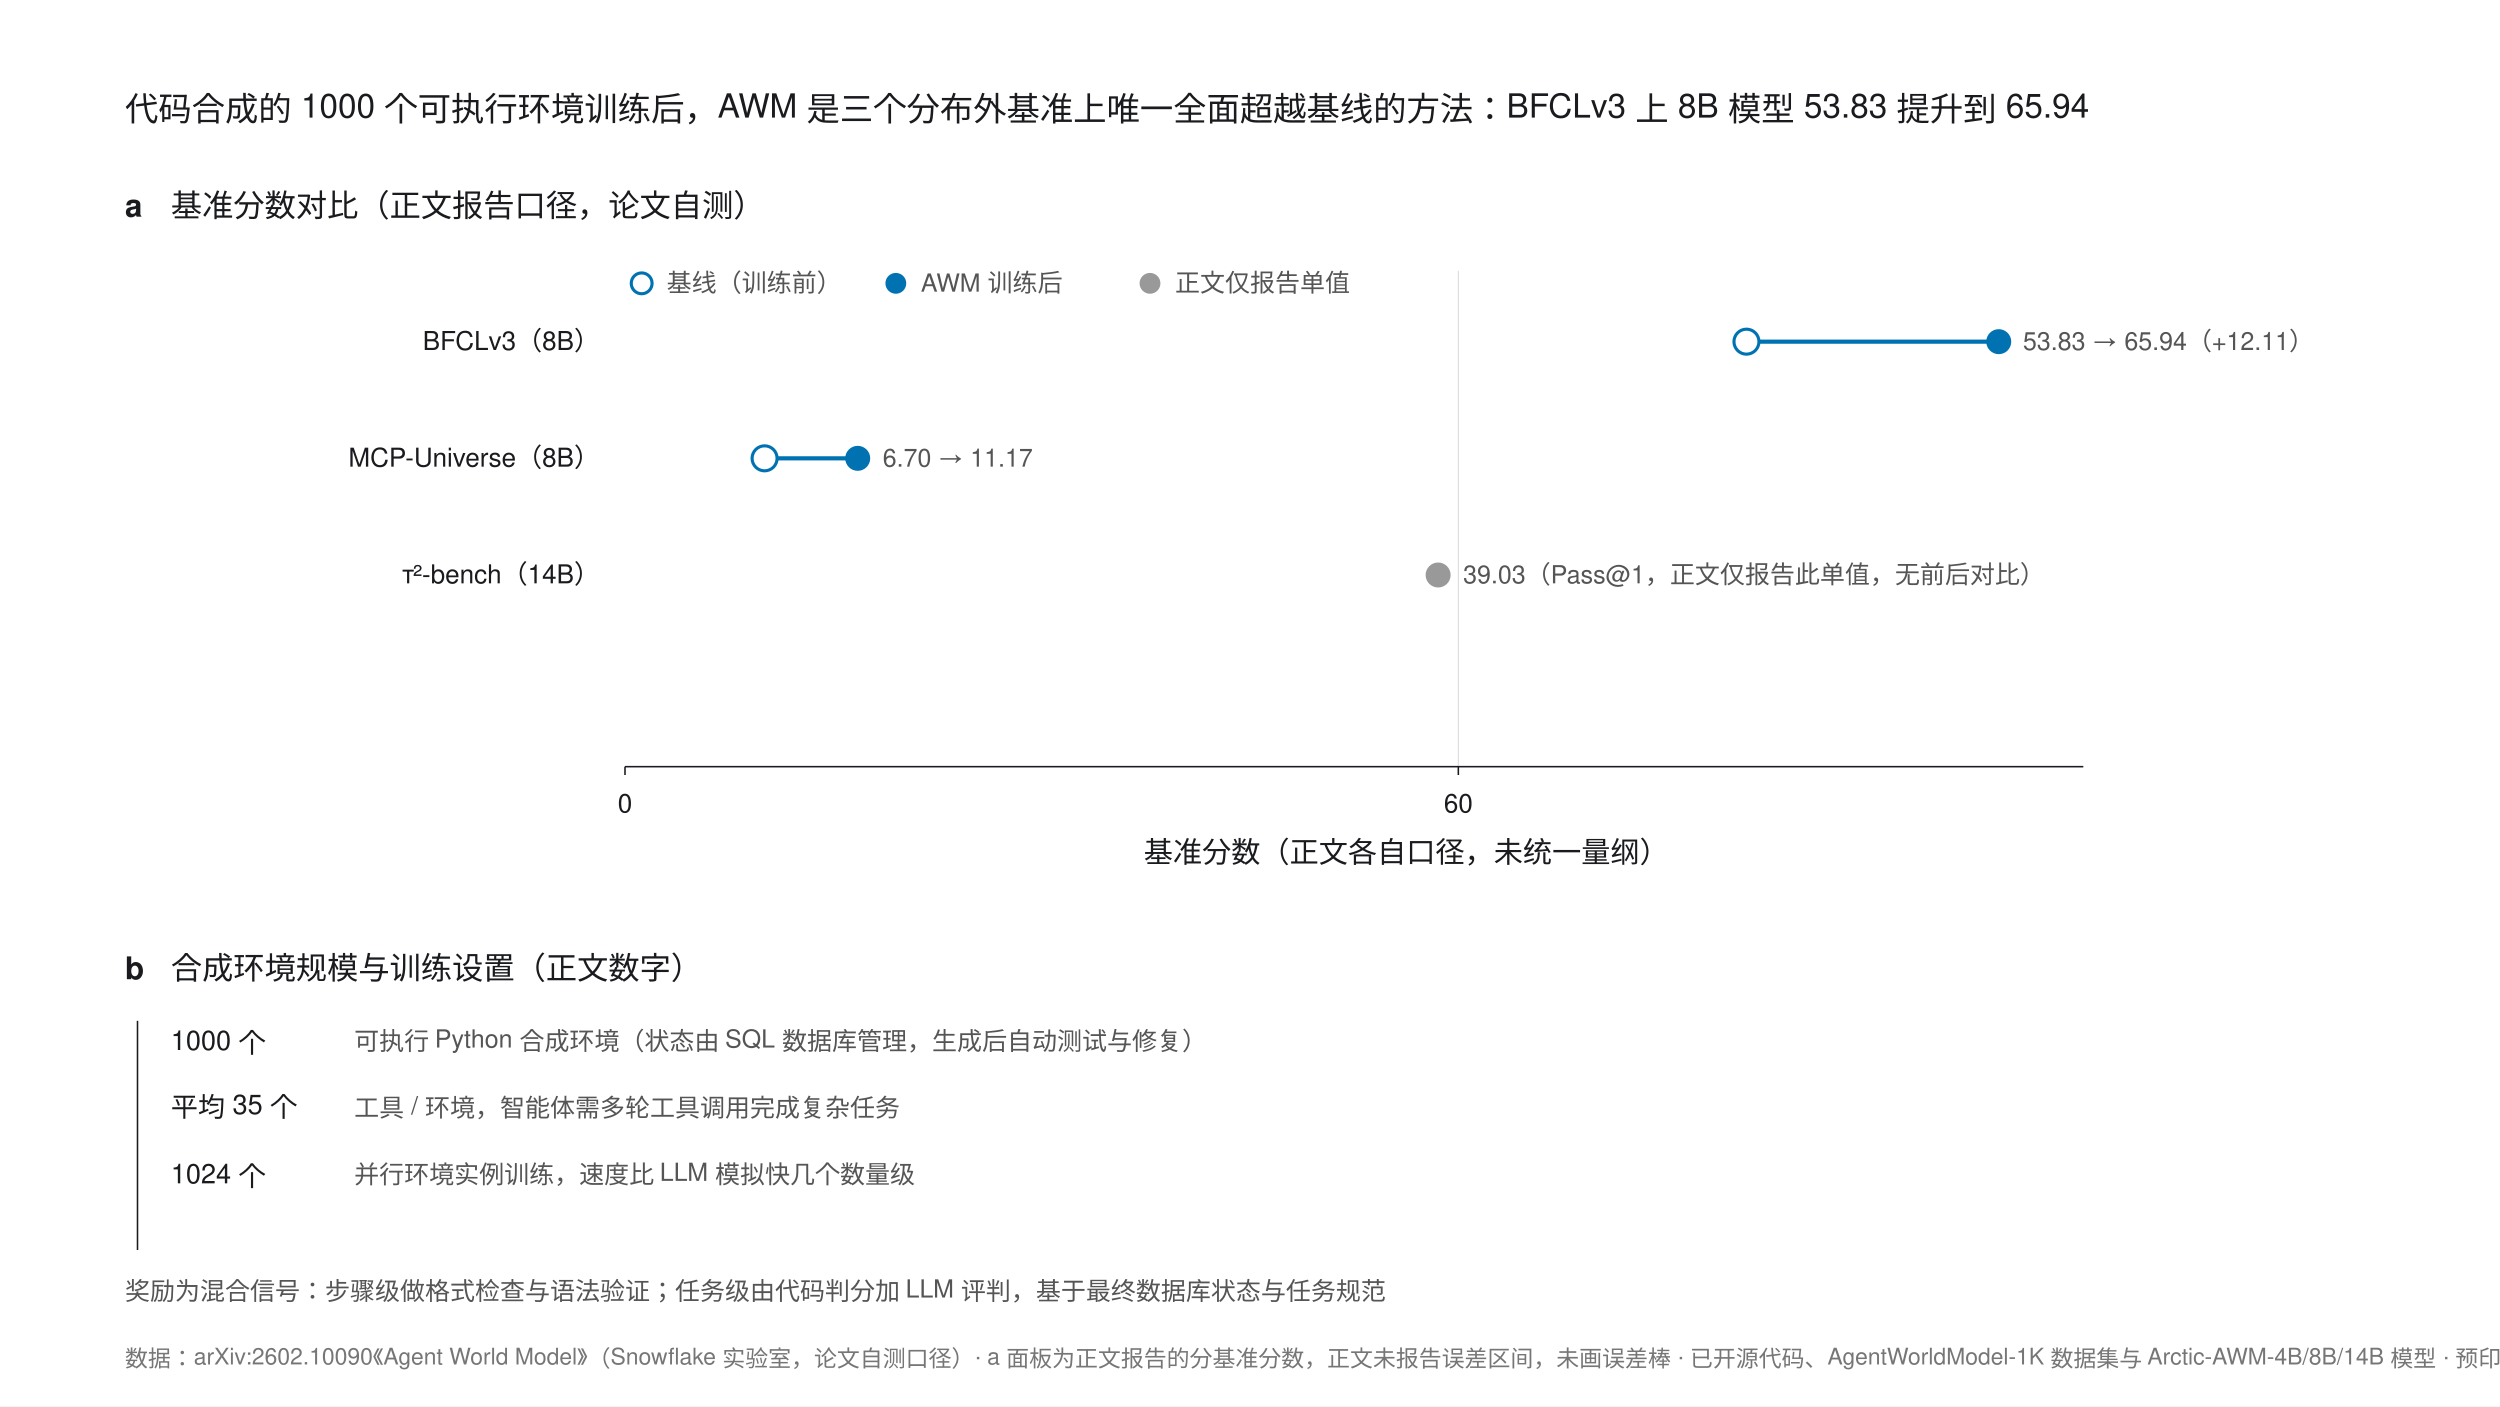
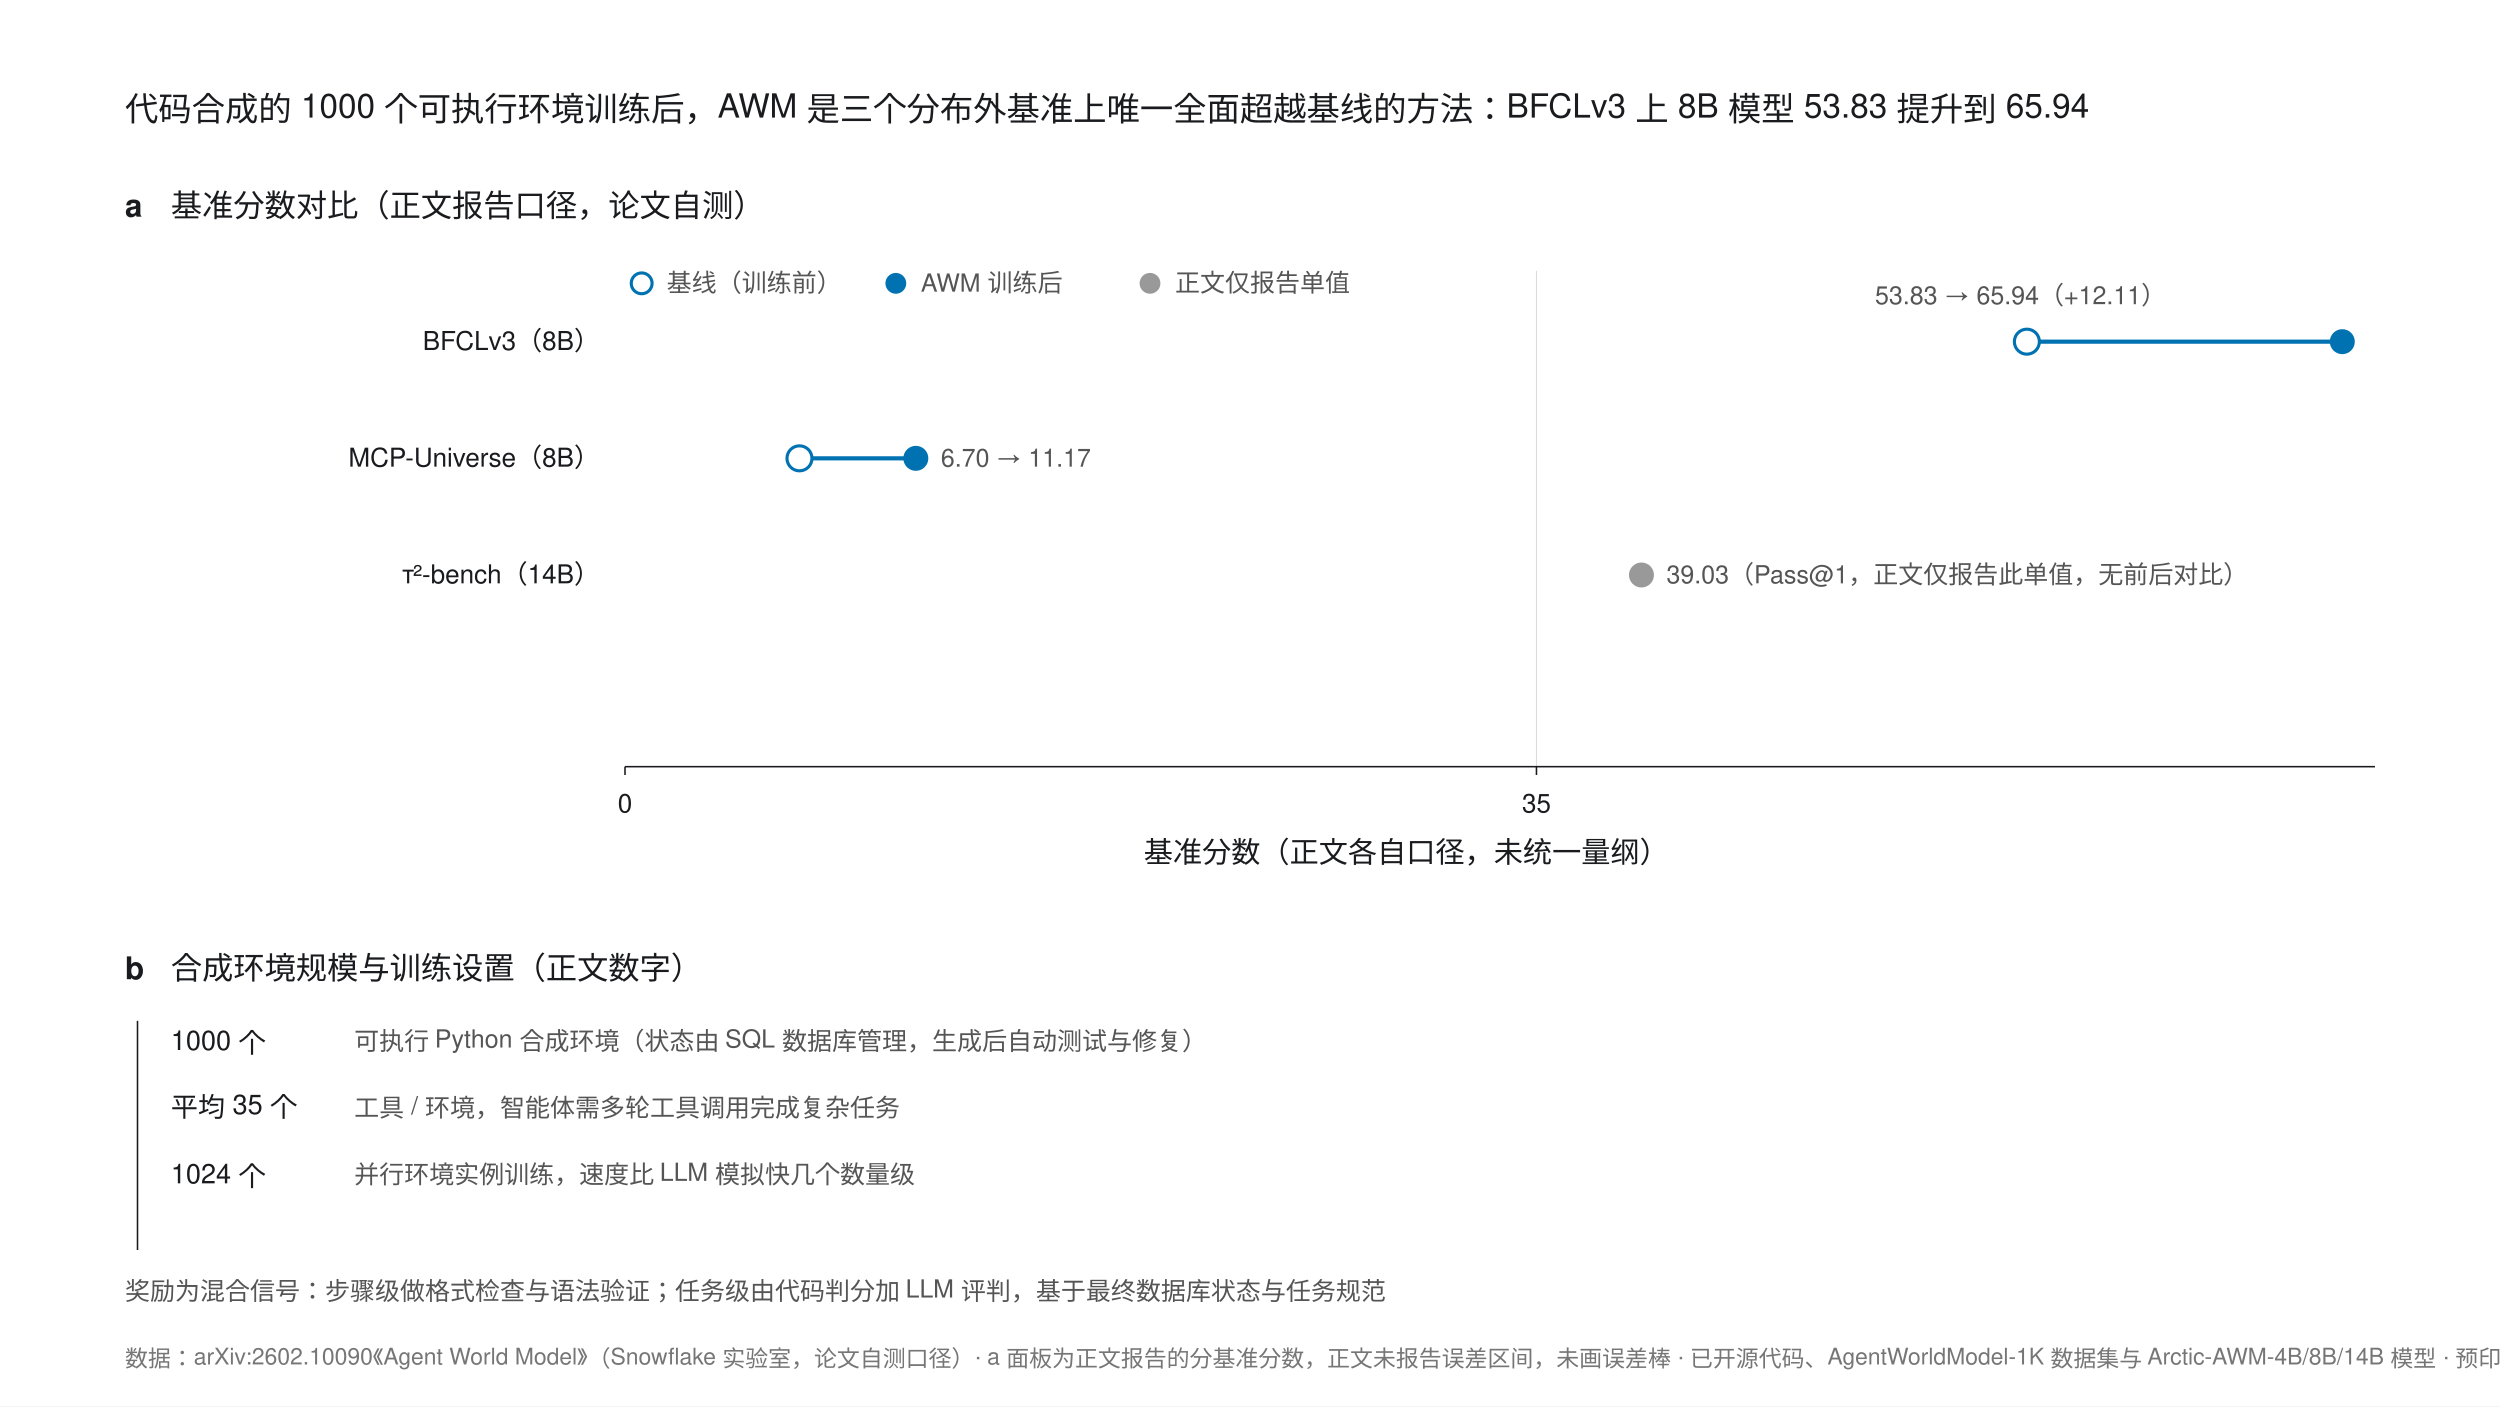
<svg xmlns="http://www.w3.org/2000/svg" width="1200" height="675" viewBox="0 0 1200 675" font-family="'Helvetica Neue',Helvetica,Arial,'PingFang SC',sans-serif">
  <rect width="1200" height="675" fill="#FFFFFF" />
  <text x="60" y="58" font-size="16" fill="#1A1B1E">代码合成的 1000 个可执行环境训练后，AWM 是三个分布外基准上唯一全面超越基线的方法：BFCLv3 上 8B 模型 53.83 提升到 65.94</text>
  <text x="60" y="104" font-size="15" font-weight="bold" fill="#1A1B1E">a</text>
  <text x="82" y="104" font-size="15" fill="#1A1B1E">基准分数对比（正文报告口径，论文自测）</text>
  <g stroke="#D9D9D9" stroke-width="0.5">
-     <line x1="700" y1="130" x2="700" y2="368" />
+     <line x1="737.5" y1="130" x2="737.5" y2="368" />
  </g>
  <text x="288" y="168" font-size="12.5" fill="#1A1B1E" text-anchor="end">BFCLv3（8B）</text>
-   <line x1="838.3" y1="164" x2="959.4" y2="164" stroke="#0072B2" stroke-width="2" />
-   <circle cx="838.3" cy="164" r="6" fill="#FFFFFF" stroke="#0072B2" stroke-width="1.5" />
-   <circle cx="959.4" cy="164" r="6" fill="#0072B2" />
-   <text x="971" y="168" font-size="12" fill="#555">53.83 → 65.94（+12.11）</text>
+   <line x1="972.9" y1="164" x2="1124.3" y2="164" stroke="#0072B2" stroke-width="2" />
+   <circle cx="972.9" cy="164" r="6" fill="#FFFFFF" stroke="#0072B2" stroke-width="1.5" />
+   <circle cx="1124.3" cy="164" r="6" fill="#0072B2" />
+   <text x="900" y="146" font-size="12" fill="#555">53.83 → 65.94（+12.11）</text>
  <text x="288" y="224" font-size="12.5" fill="#1A1B1E" text-anchor="end">MCP-Universe（8B）</text>
-   <line x1="367" y1="220" x2="411.7" y2="220" stroke="#0072B2" stroke-width="2" />
-   <circle cx="367" cy="220" r="6" fill="#FFFFFF" stroke="#0072B2" stroke-width="1.5" />
-   <circle cx="411.7" cy="220" r="6" fill="#0072B2" />
-   <text x="423.7" y="224" font-size="12" fill="#555">6.70 → 11.17</text>
+   <line x1="383.75" y1="220" x2="439.6" y2="220" stroke="#0072B2" stroke-width="2" />
+   <circle cx="383.75" cy="220" r="6" fill="#FFFFFF" stroke="#0072B2" stroke-width="1.5" />
+   <circle cx="439.6" cy="220" r="6" fill="#0072B2" />
+   <text x="451.6" y="224" font-size="12" fill="#555">6.70 → 11.17</text>
  <text x="288" y="280" font-size="12.5" fill="#1A1B1E" text-anchor="end">τ²-bench（14B）</text>
-   <circle cx="690.3" cy="276" r="6" fill="#999999" />
-   <text x="702.3" y="280" font-size="12" fill="#555">39.03（Pass@1，正文仅报告此单值，无前后对比）</text>
-   <line x1="300" y1="368" x2="1000" y2="368" stroke="#1A1B1E" stroke-width="0.75" />
+   <circle cx="787.9" cy="276" r="6" fill="#999999" />
+   <text x="799.9" y="280" font-size="12" fill="#555">39.03（Pass@1，正文仅报告此单值，无前后对比）</text>
+   <line x1="300" y1="368" x2="1140" y2="368" stroke="#1A1B1E" stroke-width="0.75" />
  <g stroke="#1A1B1E" stroke-width="0.75">
    <line x1="300" y1="368" x2="300" y2="372" />
-     <line x1="700" y1="368" x2="700" y2="372" />
+     <line x1="737.5" y1="368" x2="737.5" y2="372" />
  </g>
  <g font-size="12.5" fill="#1A1B1E" text-anchor="middle">
    <text x="300" y="390">0</text>
-     <text x="700" y="390">60</text>
+     <text x="737.5" y="390">35</text>
  </g>
  <text x="675" y="414" font-size="14" fill="#1A1B1E" text-anchor="middle">基准分数（正文各自口径，未统一量纲）</text>
  <g font-size="12" fill="#555">
    <circle cx="308" cy="136" r="5" fill="#FFFFFF" stroke="#0072B2" stroke-width="1.5" />
    <text x="320" y="140">基线（训练前）</text>
    <circle cx="430" cy="136" r="5" fill="#0072B2" />
    <text x="442" y="140">AWM 训练后</text>
    <circle cx="552" cy="136" r="5" fill="#999999" />
    <text x="564" y="140">正文仅报告单值</text>
  </g>
  <text x="60" y="470" font-size="15" font-weight="bold" fill="#1A1B1E">b</text>
  <text x="82" y="470" font-size="15" fill="#1A1B1E">合成环境规模与训练设置（正文数字）</text>
  <g stroke="#1A1B1E" stroke-width="0.75">
    <line x1="66" y1="490" x2="66" y2="600" />
  </g>
  <g font-size="13" fill="#1A1B1E">
    <text x="82" y="504">1000 个</text>
    <text x="82" y="536">平均 35 个</text>
    <text x="82" y="568">1024 个</text>
  </g>
  <g font-size="12" fill="#555">
    <text x="170" y="504">可执行 Python 合成环境（状态由 SQL 数据库管理，生成后自动测试与修复）</text>
    <text x="170" y="536">工具 / 环境，智能体需多轮工具调用完成复杂任务</text>
    <text x="170" y="568">并行环境实例训练，速度比 LLM 模拟快几个数量级</text>
  </g>
  <text x="60" y="624" font-size="12" fill="#555">奖励为混合信号：步骤级做格式检查与语法验证；任务级由代码判分加 LLM 评判，基于最终数据库状态与任务规范</text>
  <text x="60" y="656" font-size="11" fill="#767676">数据：arXiv:2602.10090《Agent World Model》（Snowflake 实验室，论文自测口径）· a 面板为正文报告的分基准分数，正文未报告误差区间，未画误差棒 · 已开源代码、AgentWorldModel-1K 数据集与 Arctic-AWM-4B/8B/14B 模型 · 预印本未经同行评审</text>
</svg>
